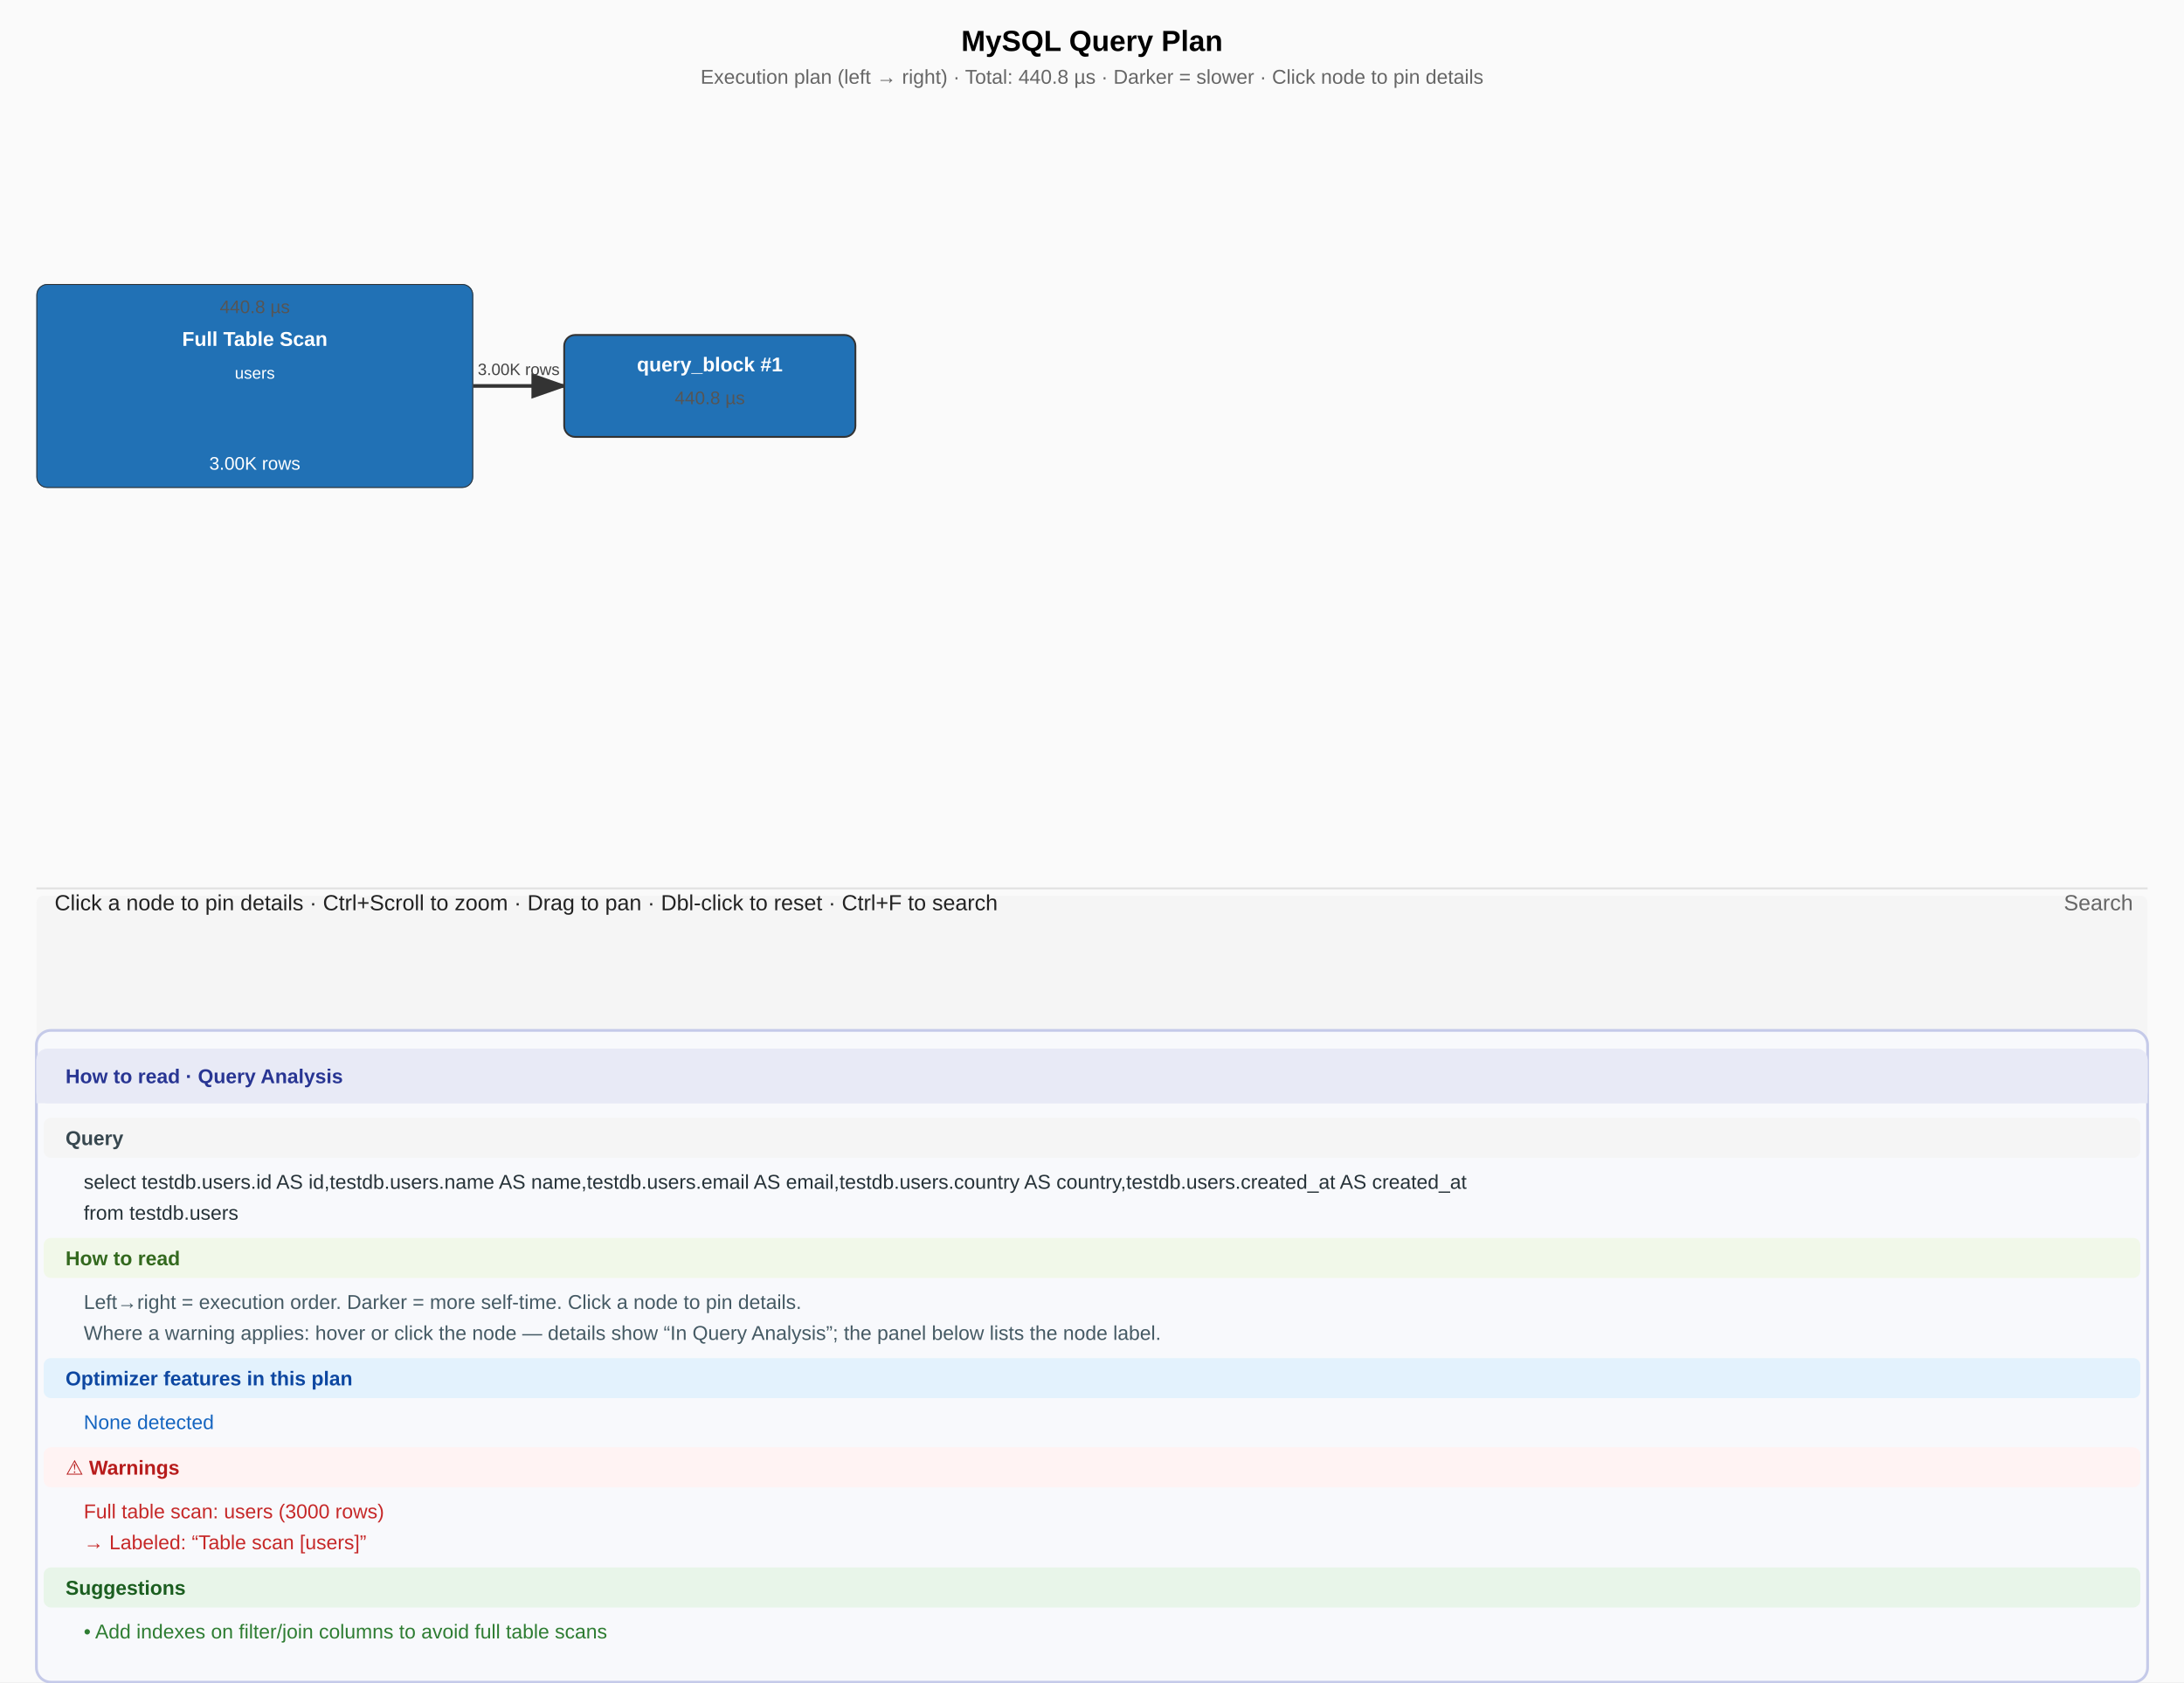
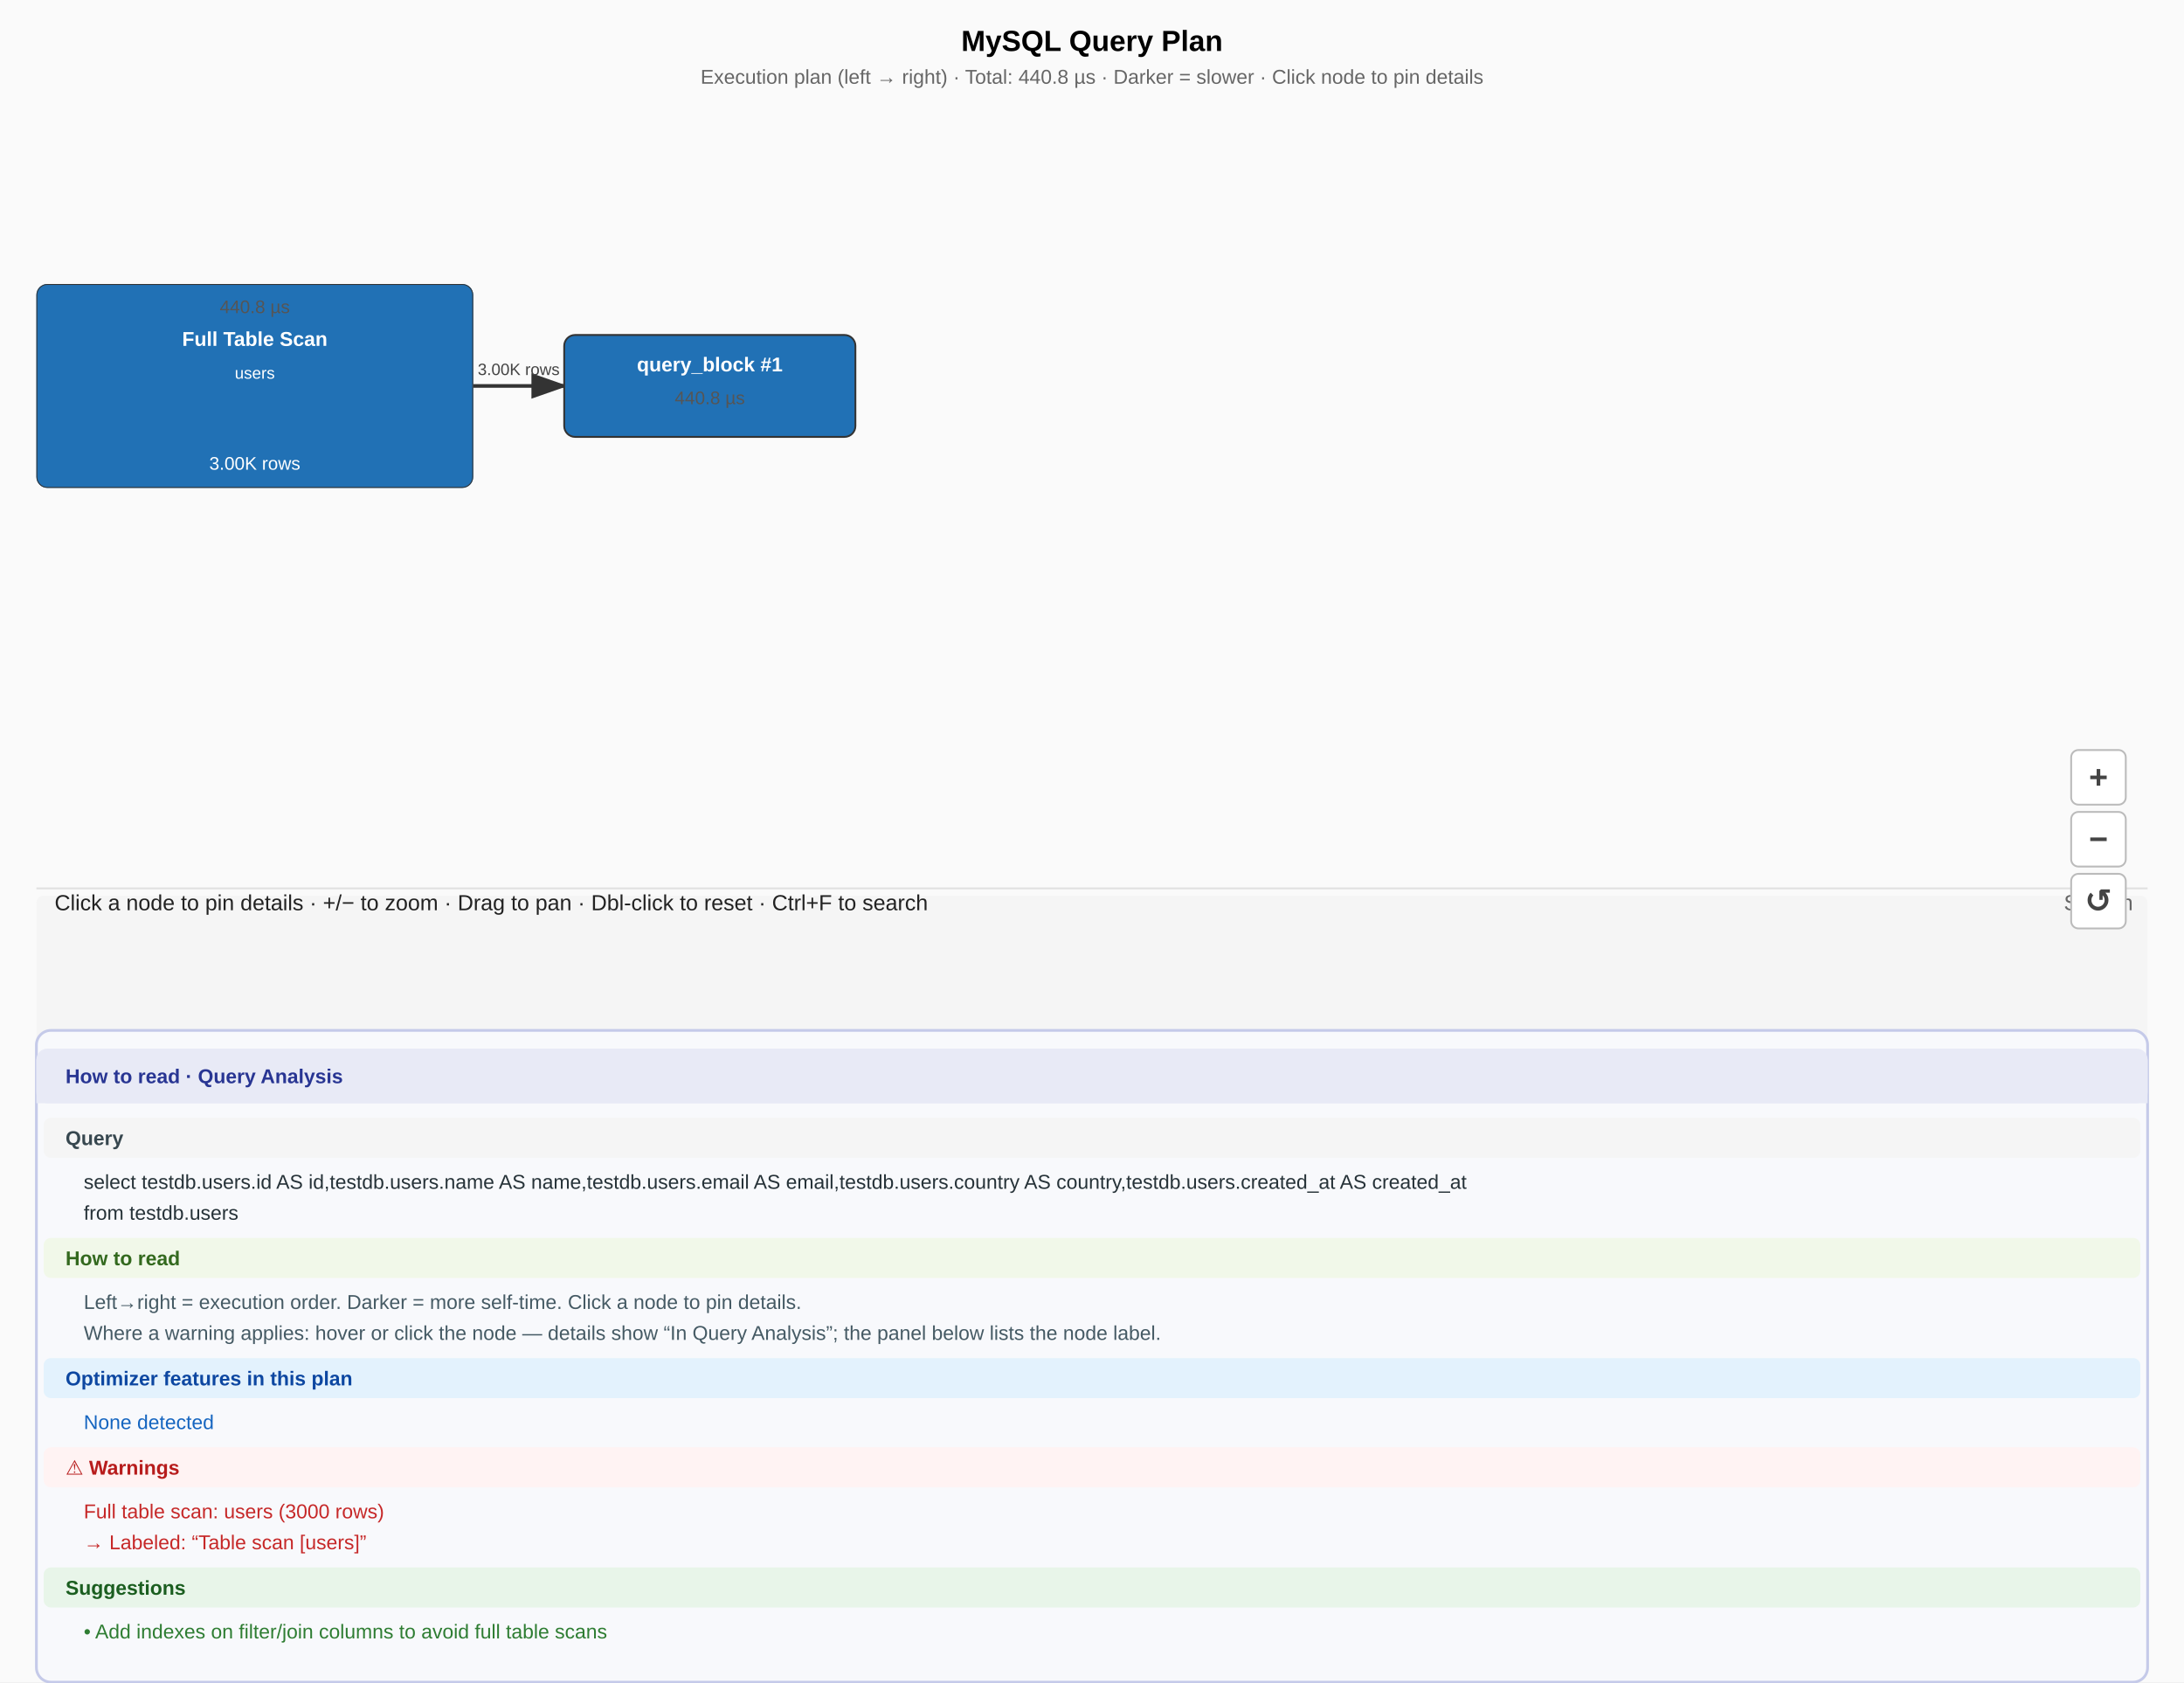
<svg xmlns="http://www.w3.org/2000/svg" version="1.1" width="1200" height="924">
  <defs>
    <marker id="arrowhead" markerWidth="10" markerHeight="7" refX="9" refY="3.5" orient="auto">
      <polygon points="0 0, 10 3.5, 0 7" fill="#333" />
    </marker>
    <clipPath id="diagram-clip">
      <rect x="0" y="0" width="1200" height="558" />
    </clipPath>
  </defs>
  <style>
  text { font-family: Arial, sans-serif; font-size: 11px; }
  .title { font-size: 16px; font-weight: bold; }
  .subtitle { font-size: 11px; fill: #666; }
  .cost { font-size: 10px; fill: #555; }
  .node-label { font-weight: bold; font-size: 11px; }
  .node-sublabel { font-size: 9px; }
  .row-count { font-size: 10px; }
  .arrow-label { font-size: 9px; fill: #444; }
  .diagram-node { cursor: pointer; }
  .diagram-node:hover rect, .diagram-node:hover polygon { opacity: 0.9; stroke-width: 2; }
  .badge-covering { font-size: 8px; fill: #1b5e20; font-weight: bold; }
  .loops-line { font-size: 9px; fill: #555; }
  .details-line { font-size: 12px; fill: #222; user-select: text; -webkit-user-select: text; cursor: text; }
  .details-line.dim { fill: #999; }
  #search { font-size: 12px; fill: #666; cursor: pointer; }
  #search:hover { fill: #000; }
  .diagram-node.pinned rect, .diagram-node.pinned polygon { stroke: #e600e6; stroke-width: 3; }
  .diagram-node.dim { opacity: 0.25; }
+   .zoom-controls { cursor: pointer; }
+   .zoom-btn rect { fill: #fff; stroke: #bbb; stroke-width: 1; rx: 4; }
+   .zoom-btn:hover rect { fill: #f0f0f0; stroke: #888; }
+   .zoom-btn text { font-size: 18px; font-weight: bold; fill: #444; user-select: none; pointer-events: none; }
+   .zoom-btn:hover text { fill: #111; }
</style>
  <rect width="100%" height="100%" fill="#fafafa" />
  <text x="600.0" y="28" text-anchor="middle" class="title">MySQL Query Plan</text>
  <text x="600.0" y="46" text-anchor="middle" class="subtitle">Execution plan (left → right)  ·  Total: 440.8 µs  ·  Darker = slower  ·  Click node to pin details</text>
  <line x1="20" y1="488" x2="1180" y2="488" stroke="#e0e0e0" stroke-width="1" />
  <rect x="20" y="492" width="1160" height="112" fill="#f5f5f5" rx="4" />
  <text id="search" x="1172" y="500" text-anchor="end">Search</text>
-   <text id="details-l0" x="30" y="500" text-anchor="start" class="details-line">Click a node to pin details  ·  Ctrl+Scroll to zoom  ·  Drag to pan  ·  Dbl-click to reset  ·  Ctrl+F to search</text>
+   <text id="details-l0" x="30" y="500" text-anchor="start" class="details-line">Click a node to pin details  ·  +/− to zoom  ·  Drag to pan  ·  Dbl-click to reset  ·  Ctrl+F to search</text>
  <text id="details-l1" x="30" y="516" text-anchor="start" class="details-line" />
  <text id="details-l2" x="30" y="532" text-anchor="start" class="details-line" />
  <text id="details-l3" x="30" y="548" text-anchor="start" class="details-line" />
  <text id="details-l4" x="30" y="564" text-anchor="start" class="details-line" />
  <text id="details-l5" x="30" y="580" text-anchor="start" class="details-line" />
  <g id="diagram-content" clip-path="url(#diagram-clip)">
    <g class="diagram-node" data-info="Table scan on users  ·  Total: 440.8 µs  ·  Cost: 303.50  ·  Rows: 3.00K  ·  Loops: 1  ·  Table: users  ·  Est.rows: 3000  ·  ⚠ In Query Analysis: Full table scan: users (3000 rows)" data-analysis-msg="Full table scan: users (3000 rows)">
      <defs>
        <clipPath id="clipbox-0">
          <rect x="20" y="156" width="240" height="112" rx="6" ry="6" />
        </clipPath>
      </defs>
      <g clip-path="url(#clipbox-0)">
        <rect x="20" y="156" width="240" height="112" fill="#2171b5" stroke="#333" stroke-width="1" rx="6" ry="6" />
        <text x="140.0" y="172" text-anchor="middle" class="cost" fill="#ffffff">440.8 µs</text>
        <text x="140.0" y="190" text-anchor="middle" class="node-label" fill="#ffffff">Full Table Scan</text>
        <text x="140.0" y="208" text-anchor="middle" class="node-sublabel" fill="#ffffff">users</text>
        <text x="140.0" y="258" text-anchor="middle" class="row-count" fill="#ffffff">3.00K rows</text>
      </g>
    </g>
    <line x1="260" y1="212.0" x2="310" y2="212.0" stroke="#333" stroke-width="2" marker-end="url(#arrowhead)" />
    <text x="285.0" y="206.0" text-anchor="middle" class="arrow-label">3.00K rows</text>
    <g class="diagram-node" data-info="Total: 440.8 µs | Cost: 303.50">
      <rect x="310" y="184.0" width="160" height="56" fill="#2171b5" stroke="#333" stroke-width="1" rx="6" />
      <text x="390.0" y="204.0" text-anchor="middle" class="node-label" fill="#ffffff">query_block #1</text>
      <text x="390.0" y="222.0" text-anchor="middle" class="cost" fill="#ffffff">440.8 µs</text>
    </g>
  </g>
+   <g class="zoom-controls">
+     <g class="zoom-btn" id="zoom-in">
+       <rect x="1138" y="412" width="30" height="30" />
+       <text x="1153.0" y="433.0" text-anchor="middle">+</text>
+     </g>
+     <g class="zoom-btn" id="zoom-out">
+       <rect x="1138" y="446" width="30" height="30" />
+       <text x="1153.0" y="467.0" text-anchor="middle">−</text>
+     </g>
+     <g class="zoom-btn" id="zoom-reset">
+       <rect x="1138" y="480" width="30" height="30" />
+       <text x="1153.0" y="501.0" text-anchor="middle">↺</text>
+     </g>
+   </g>
  <rect x="20" y="566" width="1160" height="358" fill="#f8f9fc" stroke="#c5cae9" stroke-width="1.5" rx="8" />
  <rect x="20" y="576" width="1160" height="30" fill="#e8eaf6" rx="6" />
  <rect x="20" y="582" width="1160" height="24" fill="#e8eaf6" />
  <text x="36" y="595" font-family="Arial,sans-serif" font-size="13" font-weight="bold" fill="#283593">How to read · Query Analysis</text>
  <rect x="24" y="614" width="1152" height="22" fill="#f5f5f5" rx="4" />
  <text x="36" y="629" font-family="Arial,sans-serif" font-size="11" font-weight="bold" fill="#37474f">Query</text>
  <text x="46" y="653" font-family="Courier New,Courier,monospace" font-size="11" fill="#263238">select testdb.users.id AS id,testdb.users.name AS name,testdb.users.email AS email,testdb.users.country AS country,testdb.users.created_at AS created_at</text>
  <text x="46" y="670" font-family="Courier New,Courier,monospace" font-size="11" fill="#263238">from testdb.users</text>
  <rect x="24" y="680" width="1152" height="22" fill="#f1f8e9" rx="4" />
  <text x="36" y="695" font-family="Arial,sans-serif" font-size="11" font-weight="bold" fill="#33691e">How to read</text>
  <text x="46" y="719" font-family="Arial,sans-serif" font-size="11" fill="#455a64">Left→right = execution order. Darker = more self-time. Click a node to pin details.</text>
  <text x="46" y="736" font-family="Arial,sans-serif" font-size="11" fill="#455a64">Where a warning applies: hover or click the node — details show “In Query Analysis”; the panel below lists the node label.</text>
  <rect x="24" y="746" width="1152" height="22" fill="#e3f2fd" rx="4" />
  <text x="36" y="761" font-family="Arial,sans-serif" font-size="11" font-weight="bold" fill="#0d47a1">Optimizer features in this plan</text>
  <text x="46" y="785" font-family="Arial,sans-serif" font-size="11" fill="#1565c0">None detected</text>
  <rect x="24" y="795" width="1152" height="22" fill="#fff3f3" rx="4" />
  <text x="36" y="810" font-family="Arial,sans-serif" font-size="11" font-weight="bold" fill="#b71c1c">⚠  Warnings</text>
  <text x="46" y="834" font-family="Arial,sans-serif" font-size="11" fill="#c62828">Full table scan: users (3000 rows)</text>
  <text x="46" y="851" font-family="Arial,sans-serif" font-size="11" fill="#c62828">→ Labeled: “Table scan [users]”</text>
  <rect x="24" y="861" width="1152" height="22" fill="#e8f5e9" rx="4" />
  <text x="36" y="876" font-family="Arial,sans-serif" font-size="11" font-weight="bold" fill="#1b5e20">Suggestions</text>
  <text x="46" y="900" font-family="Arial,sans-serif" font-size="11" fill="#2e7d32">•  Add indexes on filter/join columns to avoid full table scans</text>
</svg>
